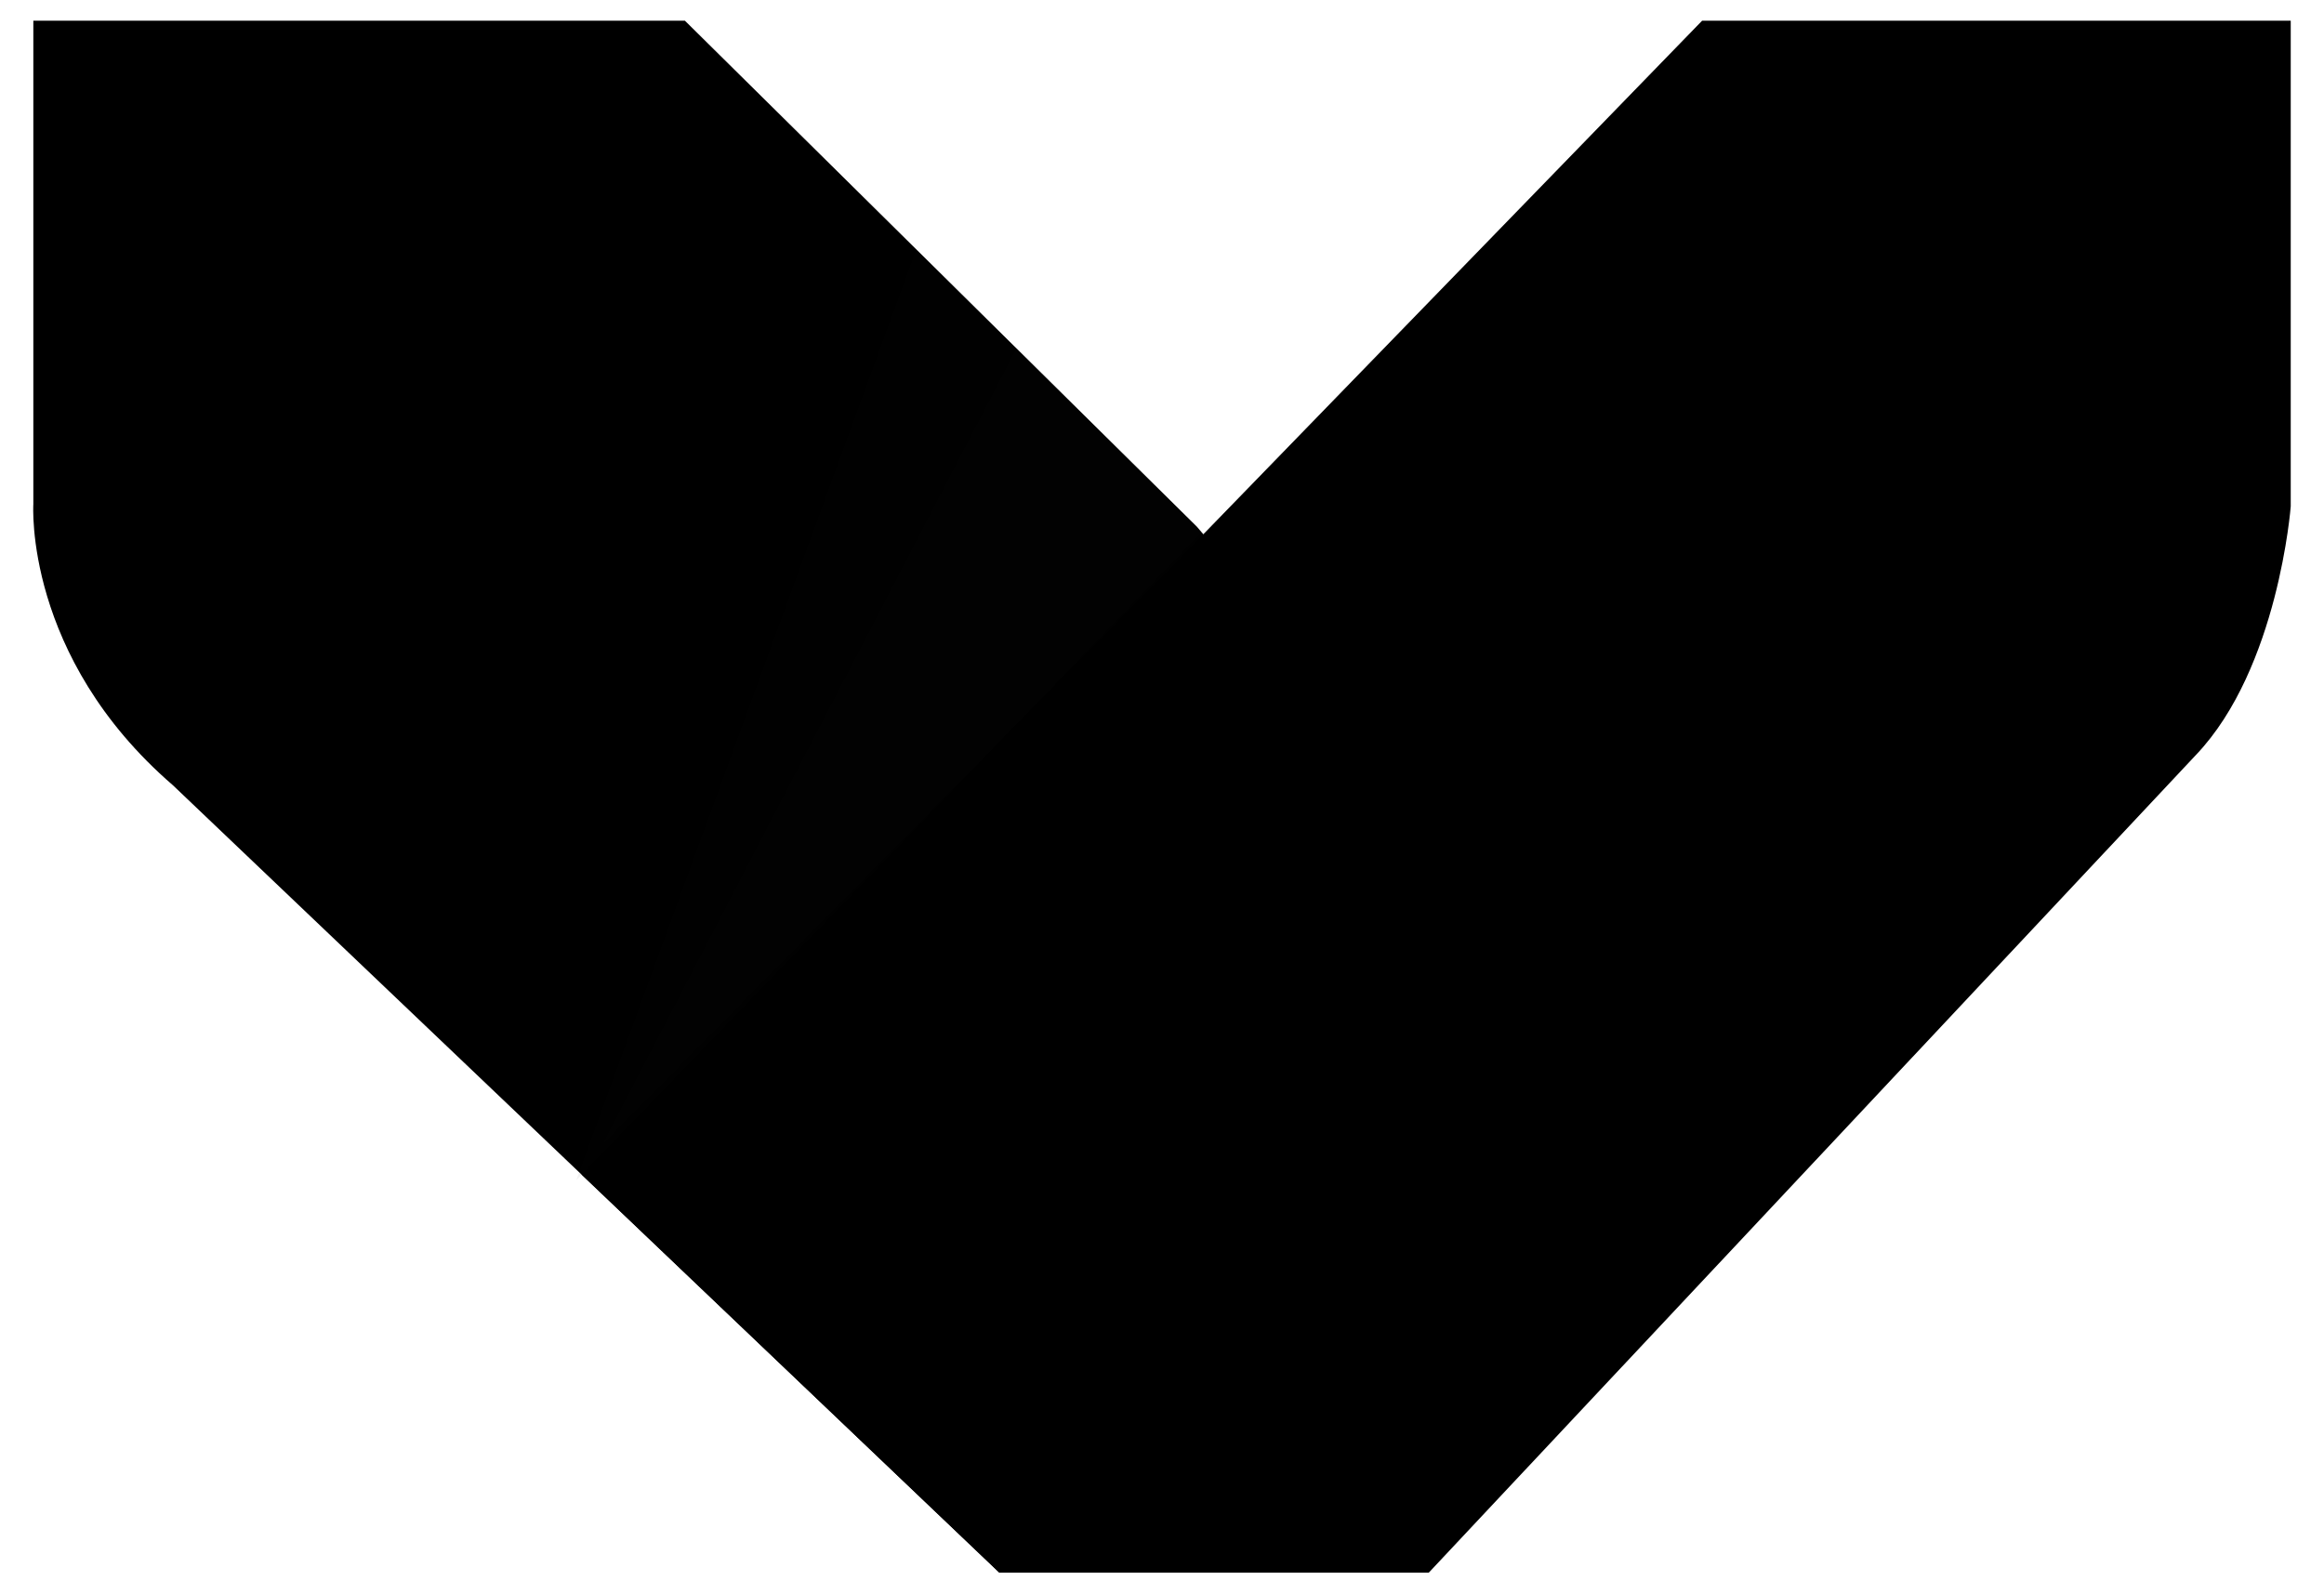
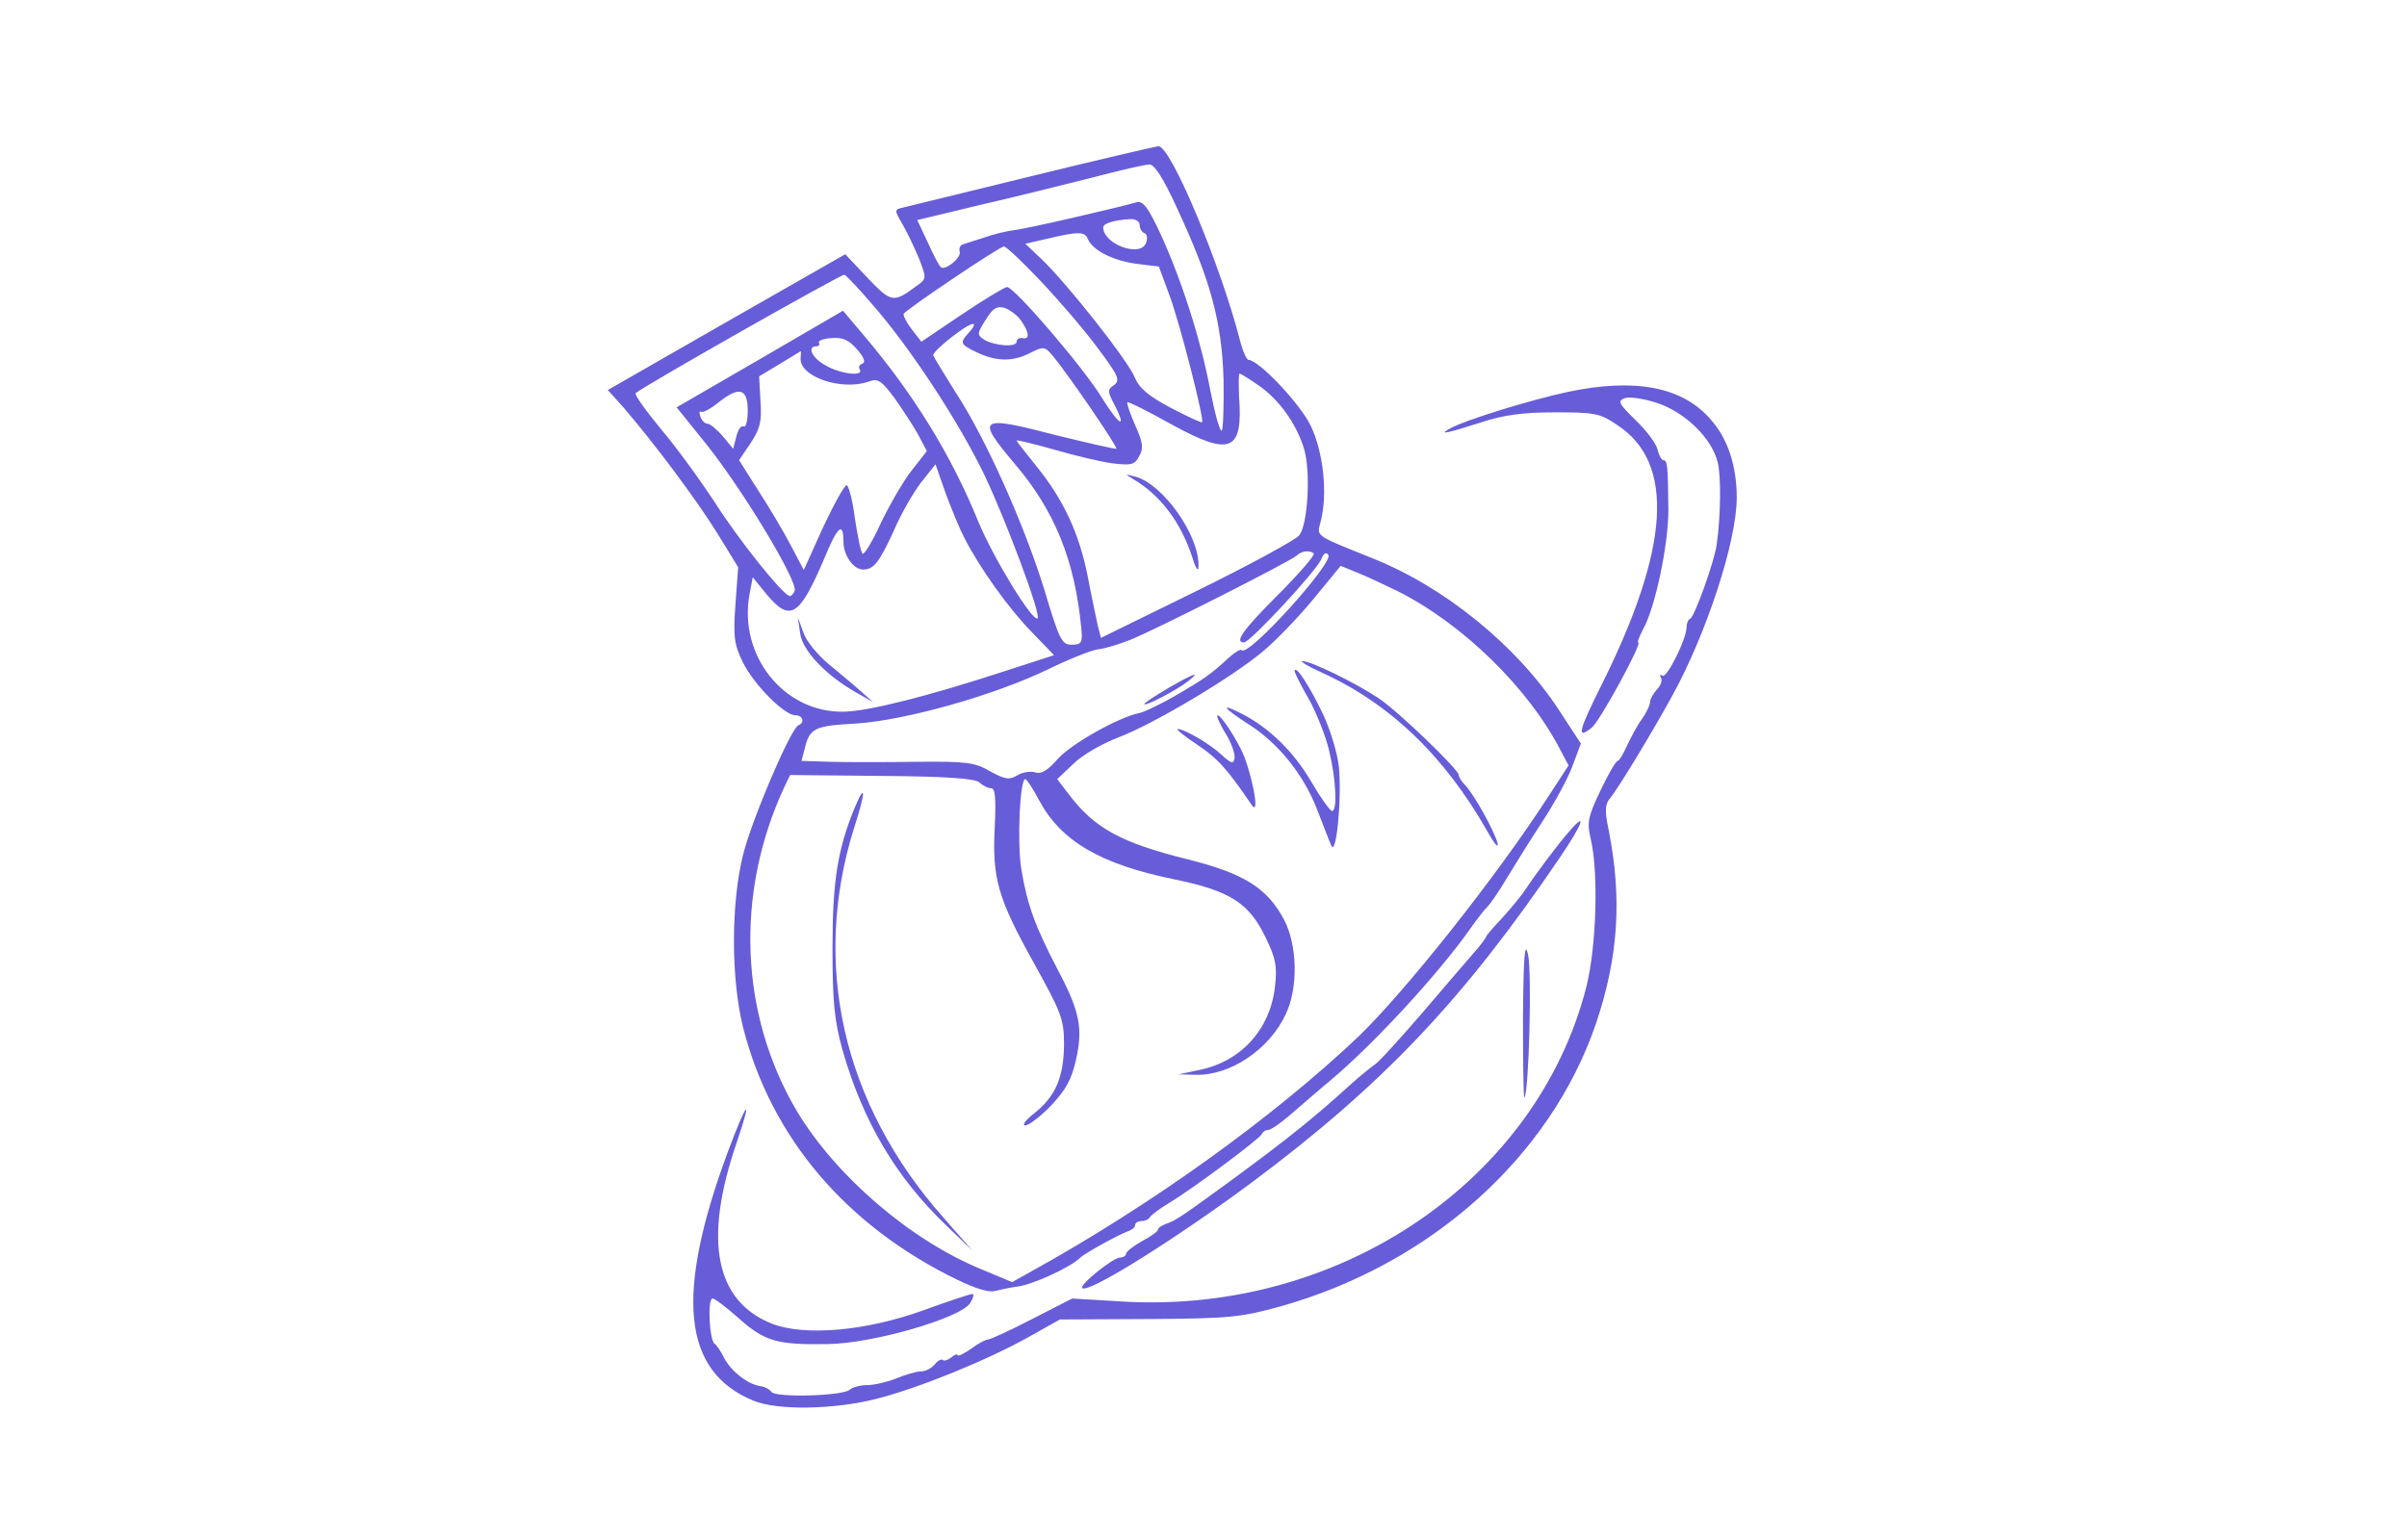
- <svg xmlns="http://www.w3.org/2000/svg" width="35" height="24" viewBox="0 0 34 24" fill="none">
-   <path fill-rule="evenodd" clip-rule="evenodd" d="M0.002 0.312V7.595C0.002 7.595 -0.142 9.888 2.105 11.829L14.547 23.684L21.017 23.601L19.979 10.813L17.526 7.934L9.815 0.312H0.002Z" fill="currentColor" />
-   <path opacity="0.06" fill-rule="evenodd" clip-rule="evenodd" d="M8.18 17.776L13.303 3.752L17.589 8.022L8.18 17.776Z" fill="#161616" />
-   <path opacity="0.06" fill-rule="evenodd" clip-rule="evenodd" d="M8.582 17.225L14.813 5.242L17.621 8.052L8.582 17.225Z" fill="#161616" />
-   <path fill-rule="evenodd" clip-rule="evenodd" d="M8.258 17.691L25.134 0.312H33.999V7.627C33.999 7.627 33.814 10.065 32.574 11.369L21.018 23.688H14.549L8.258 17.691Z" fill="currentColor" />
+ <svg xmlns="http://www.w3.org/2000/svg" version="1.0" width="100" height="64" viewBox="0 0 300 338" preserveAspectRatio="xMidYMid meet">
+   <g transform="translate(0,338) scale(0.1,-0.1)" fill="rgb(103, 93, 216)" stroke="none">
+     <path d="M1125 2994 c-143 -35 -270 -66 -282 -69 -22 -5 -22 -5 -3 -38 10 -17 26 -51 36 -75 16 -41 16 -44 -2 -57 -55 -41 -58 -40 -111 15 l-49 52 -261 -149 -260 -149 35 -39 c67 -78 159 -201 205 -275 l46 -75 -6 -82 c-5 -70 -3 -87 16 -126 24 -49 91 -117 116 -117 16 0 21 -16 6 -22 -16 -6 -101 -204 -121 -283 -27 -107 -27 -273 0 -381 62 -242 227 -435 470 -553 42 -20 71 -29 84 -24 12 3 32 7 46 9 32 3 118 42 140 64 9 9 85 51 103 57 9 3 17 9 17 14 0 5 6 9 14 9 8 0 16 4 18 8 2 4 21 19 43 32 53 32 199 141 203 151 2 5 8 9 14 9 6 0 27 15 47 32 21 18 61 53 91 78 94 79 237 234 307 334 12 17 28 38 36 46 8 8 28 38 44 65 17 28 51 83 78 124 26 40 56 95 65 121 l18 48 -49 75 c-92 140 -250 269 -409 332 -129 52 -121 47 -113 80 16 60 6 154 -22 211 -23 48 -114 144 -136 144 -4 0 -13 19 -19 43 -42 164 -152 428 -179 426 -9 -1 -133 -30 -276 -65z m317 -71 c74 -159 98 -249 102 -375 1 -60 -1 -111 -4 -113 -4 -3 -15 37 -25 88 -21 112 -63 242 -109 343 -28 60 -39 74 -53 70 -42 -12 -240 -58 -268 -61 -16 -2 -46 -9 -65 -16 -19 -6 -41 -13 -47 -15 -7 -2 -10 -9 -8 -16 5 -13 -33 -44 -42 -34 -3 3 -16 27 -28 54 l-23 49 137 33 c75 17 186 45 246 60 61 16 117 29 126 29 11 1 31 -30 61 -96z m-82 -37 c0 -8 5 -16 11 -18 5 -2 7 -11 3 -21 -12 -33 -94 -3 -94 34 0 9 25 16 58 18 13 1 22 -5 22 -13z m-114 -30 c10 -25 55 -48 107 -55 l49 -6 24 -65 c24 -66 76 -271 71 -277 -2 -1 -33 13 -69 32 -49 26 -69 43 -79 67 -15 37 -147 204 -203 258 l-37 35 48 11 c67 16 83 16 89 0z m-106 -90 c39 -41 96 -107 125 -146 48 -64 53 -74 39 -85 -15 -10 -15 -14 1 -44 28 -55 10 -45 -28 16 -40 66 -192 243 -208 243 -5 0 -50 -27 -99 -60 l-89 -60 -21 27 c-11 14 -19 30 -18 34 3 8 209 147 220 148 4 1 39 -32 78 -73z m-365 -56 c82 -94 189 -257 245 -374 47 -99 124 -305 116 -313 -10 -10 -97 132 -130 212 -59 145 -141 279 -253 411 l-44 52 -182 -106 -183 -106 66 -82 c79 -99 201 -301 193 -321 -3 -7 -9 -13 -12 -11 -19 8 -112 125 -163 205 -32 49 -85 122 -119 162 -33 40 -58 75 -55 78 13 13 452 262 458 260 4 -1 32 -31 63 -67z m325 -34 c18 -26 19 -42 3 -38 -7 1 -13 -2 -13 -8 0 -13 -50 -9 -72 5 -15 10 -15 13 4 43 16 26 25 31 42 26 11 -4 28 -16 36 -28z m-113 -24 c-23 -25 -22 -27 17 -46 43 -20 79 -20 117 0 28 14 31 14 49 -8 32 -38 142 -199 139 -203 -2 -1 -60 12 -129 29 -173 45 -181 41 -95 -61 89 -104 133 -214 147 -363 3 -31 0 -35 -21 -35 -22 0 -27 10 -60 120 -43 140 -128 332 -195 434 -25 40 -47 76 -49 81 -2 9 72 68 87 69 5 1 2 -7 -7 -17z m-247 -39 c15 -17 19 -28 12 -31 -7 -2 -10 -8 -6 -13 9 -16 -43 -10 -75 9 -30 16 -42 42 -20 42 5 0 8 4 5 8 -2 4 10 9 28 10 24 2 38 -4 56 -25z m-124 -19 c-3 -41 91 -73 151 -51 19 7 27 1 56 -38 18 -26 42 -62 52 -81 l18 -34 -32 -41 c-18 -22 -48 -74 -68 -115 -19 -42 -38 -73 -41 -69 -4 3 -11 39 -17 78 -5 40 -14 72 -18 72 -5 0 -28 -42 -52 -93 l-42 -93 -28 53 c-15 29 -47 83 -71 120 l-43 68 25 37 c21 32 25 47 22 92 l-3 55 45 27 c25 15 46 28 46 28 1 1 1 -6 0 -15z m1005 -60 c44 -30 82 -83 99 -137 16 -50 9 -169 -10 -192 -8 -10 -109 -65 -225 -122 l-210 -103 -7 27 c-3 16 -14 64 -22 108 -19 95 -53 168 -112 241 -24 30 -44 55 -44 57 0 2 37 -7 83 -20 45 -13 103 -27 128 -30 41 -5 48 -3 58 16 10 17 8 30 -9 68 -11 25 -19 48 -17 50 2 2 46 -20 96 -48 131 -72 158 -60 149 61 -1 27 -1 50 1 50 3 0 22 -12 42 -26z m-1121 -55 c0 -22 -4 -38 -9 -35 -5 3 -12 -6 -16 -22 l-7 -27 -23 28 c-13 15 -28 27 -33 27 -6 0 -13 7 -16 16 -3 8 -2 13 2 10 4 -2 21 7 37 20 46 37 65 32 65 -17z m475 -279 c33 -65 97 -155 147 -206 l50 -52 -108 -35 c-165 -54 -298 -88 -353 -89 -131 -3 -232 123 -207 258 l7 37 30 -37 c52 -62 72 -50 126 76 30 73 43 85 43 39 0 -30 22 -61 43 -61 24 0 36 17 67 84 16 38 44 86 61 108 l31 39 22 -63 c13 -35 31 -79 41 -98z m767 -35 c3 -3 -32 -44 -78 -90 -78 -78 -97 -105 -75 -105 13 0 162 160 170 184 5 12 10 15 15 8 11 -18 -175 -224 -190 -209 -3 3 -16 -5 -29 -17 -39 -36 -52 -45 -115 -82 -33 -19 -70 -37 -81 -39 -45 -9 -150 -68 -179 -101 -22 -25 -36 -34 -50 -29 -10 3 -28 0 -39 -7 -17 -10 -26 -9 -59 9 -34 20 -52 22 -162 21 -69 -1 -154 -1 -189 0 l-63 2 7 27 c11 45 21 50 113 55 107 7 301 61 421 119 45 22 95 42 110 44 14 1 46 11 71 21 53 21 351 172 365 185 10 10 29 12 37 4z m183 -82 c144 -72 289 -214 359 -351 l17 -32 -45 -69 c-113 -175 -314 -428 -417 -527 -188 -178 -454 -369 -716 -514 l-43 -24 -67 28 c-156 64 -319 204 -405 347 -126 213 -136 478 -28 711 l13 27 201 -2 c145 -1 205 -6 214 -14 7 -7 19 -13 26 -13 9 0 11 -21 8 -85 -6 -113 7 -157 86 -299 61 -110 66 -123 66 -180 -1 -71 -19 -113 -66 -150 -18 -14 -27 -26 -19 -26 8 0 34 20 57 44 32 34 45 58 54 99 16 70 9 107 -41 201 -49 94 -66 141 -79 220 -9 59 -3 196 9 196 3 0 17 -21 30 -46 48 -90 135 -141 297 -174 122 -25 164 -52 200 -127 22 -45 26 -63 21 -107 -10 -95 -75 -167 -169 -185 l-43 -9 38 -1 c76 -2 162 56 198 134 27 58 25 150 -4 206 -37 70 -88 102 -212 133 -145 36 -204 68 -260 142 l-26 34 36 34 c19 19 63 44 97 57 75 28 249 131 318 189 28 23 78 75 111 115 l60 73 37 -15 c20 -8 60 -27 87 -40z" />
+     <path d="M1345 2329 c61 -36 106 -96 131 -174 7 -23 13 -31 13 -19 3 68 -78 182 -139 198 -23 6 -23 6 -5 -5z" />
+     <path d="M615 1990 c5 -38 56 -92 123 -130 l37 -21 -26 23 c-14 13 -46 39 -71 60 -24 20 -50 51 -56 70 l-12 33 5 -35z" />
+     <path d="M1423 1870 c-29 -17 -53 -33 -53 -35 0 -7 69 29 95 49 31 24 15 19 -42 -14z" />
+     <path d="M1757 1905 c151 -68 272 -184 366 -350 15 -27 25 -39 22 -25 -8 29 -53 109 -72 128 -7 7 -13 17 -13 21 0 12 -132 139 -175 168 -49 33 -151 83 -168 82 -6 0 11 -11 40 -24z" />
+     <path d="M1700 1907 c0 -4 14 -32 32 -63 17 -31 37 -82 44 -113 15 -63 18 -131 6 -131 -4 0 -25 29 -46 65 -38 65 -92 118 -153 149 -49 25 -40 12 18 -25 64 -41 119 -110 148 -185 13 -33 26 -68 31 -79 11 -29 24 102 17 172 -3 30 -19 82 -35 116 -29 61 -61 110 -62 94z" />
+     <path d="M1530 1808 c0 -4 9 -23 21 -42 11 -19 19 -42 17 -51 -2 -12 -8 -11 -29 9 -26 24 -81 56 -96 56 -4 0 15 -16 44 -35 45 -30 65 -53 119 -132 20 -29 -2 80 -24 123 -22 43 -51 83 -52 72z" />
+     <path d="M735 1608 c-38 -92 -49 -163 -49 -308 0 -120 4 -159 22 -225 45 -157 118 -280 228 -385 l57 -55 -64 73 c-221 250 -290 556 -195 857 25 77 25 100 1 43z" />
+     <path d="M2300 2520 c-80 -17 -227 -62 -260 -81 -25 -14 -6 -10 66 13 51 17 93 23 165 23 88 0 99 -2 137 -28 127 -83 115 -270 -34 -569 -52 -104 -56 -122 -22 -95 17 13 112 187 102 187 -3 0 2 12 10 28 27 47 56 186 56 263 -1 96 -2 109 -11 109 -4 0 -10 11 -13 24 -3 13 -25 42 -48 64 -37 36 -40 42 -24 48 11 4 43 -1 73 -11 61 -21 118 -77 131 -129 8 -29 7 -119 -2 -181 -5 -38 -49 -159 -58 -163 -5 -2 -8 -10 -8 -18 0 -26 -43 -113 -53 -107 -6 3 -7 1 -3 -5 3 -6 -1 -17 -9 -25 -8 -9 -15 -21 -15 -27 0 -7 -8 -24 -18 -38 -11 -15 -25 -42 -33 -59 -8 -18 -17 -33 -20 -33 -4 0 -21 -29 -38 -65 -28 -59 -30 -70 -21 -108 17 -74 12 -236 -10 -323 -108 -423 -537 -716 -1011 -691 l-117 7 -88 -45 c-48 -25 -92 -45 -97 -45 -5 0 -22 -9 -38 -21 -16 -11 -29 -17 -29 -13 0 3 -6 1 -13 -5 -8 -6 -16 -9 -19 -6 -3 3 -11 -1 -18 -10 -7 -8 -20 -15 -30 -15 -10 0 -34 -7 -53 -15 -20 -8 -49 -15 -65 -15 -15 0 -33 -5 -38 -10 -14 -14 -163 -18 -172 -5 -4 6 -16 12 -26 13 -28 5 -63 33 -78 62 -7 14 -16 28 -21 31 -11 8 -16 99 -4 99 5 0 31 -20 58 -44 56 -50 84 -58 194 -56 99 1 292 57 313 90 7 11 9 20 5 20 -5 0 -53 -16 -108 -36 -125 -45 -257 -57 -330 -30 -126 49 -153 182 -80 396 37 109 24 96 -19 -19 -116 -314 -99 -481 56 -545 52 -22 178 -20 271 4 91 23 244 85 336 137 l66 37 195 1 c179 1 203 4 290 28 329 93 591 328 691 620 49 145 58 274 28 425 -9 43 -8 57 3 70 17 20 91 142 136 224 76 138 142 340 142 436 0 68 -19 128 -56 170 -62 73 -166 93 -314 62z" />
+     <path d="M2304 1557 c-25 -28 -75 -95 -96 -127 -9 -14 -32 -42 -52 -64 -20 -21 -36 -40 -36 -42 0 -2 -11 -17 -24 -32 -13 -15 -65 -75 -115 -134 -51 -59 -98 -111 -106 -115 -7 -5 -31 -24 -52 -43 -79 -72 -140 -121 -264 -212 -107 -78 -120 -87 -141 -94 -10 -4 -18 -9 -18 -13 0 -4 -16 -15 -35 -25 -19 -11 -35 -23 -35 -28 0 -4 -6 -8 -13 -8 -15 0 -90 -60 -83 -67 12 -13 201 105 371 231 288 215 464 400 677 714 49 72 61 104 22 59z" />
+     <path d="M2201 1146 c0 -99 1 -177 3 -175 10 10 17 277 8 314 -7 31 -10 -2 -11 -139z" />
+   </g>
</svg>
